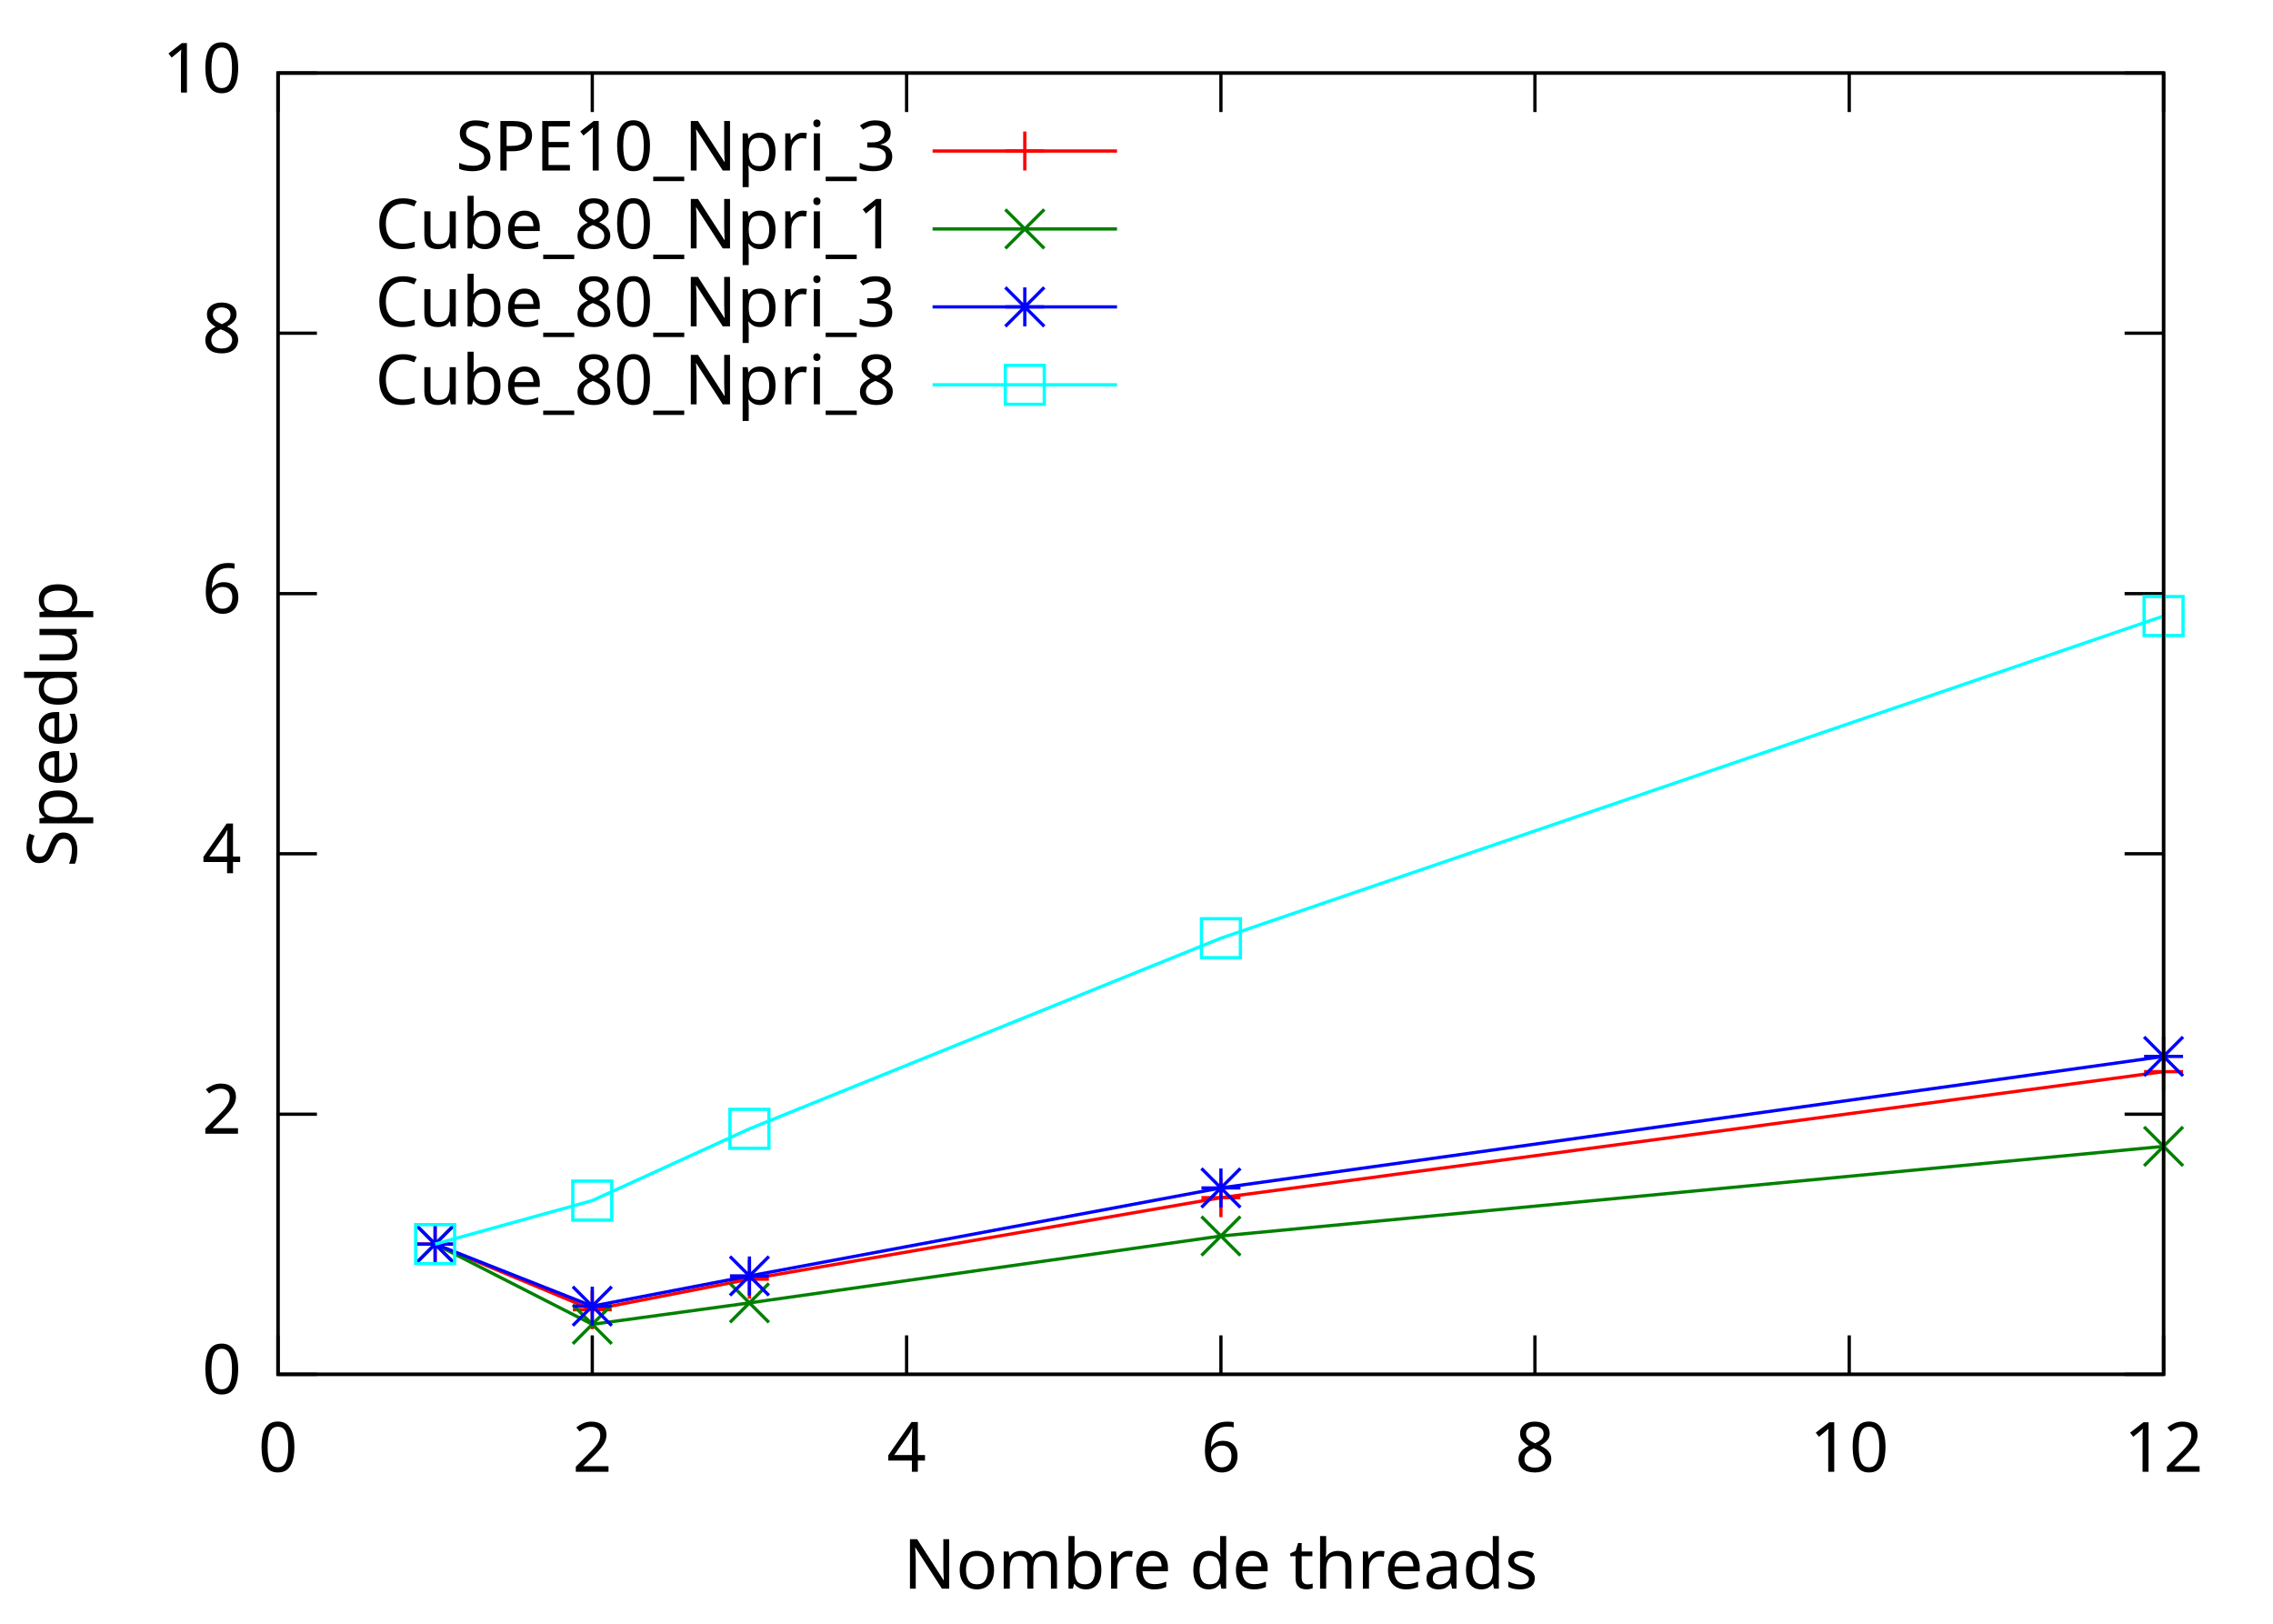
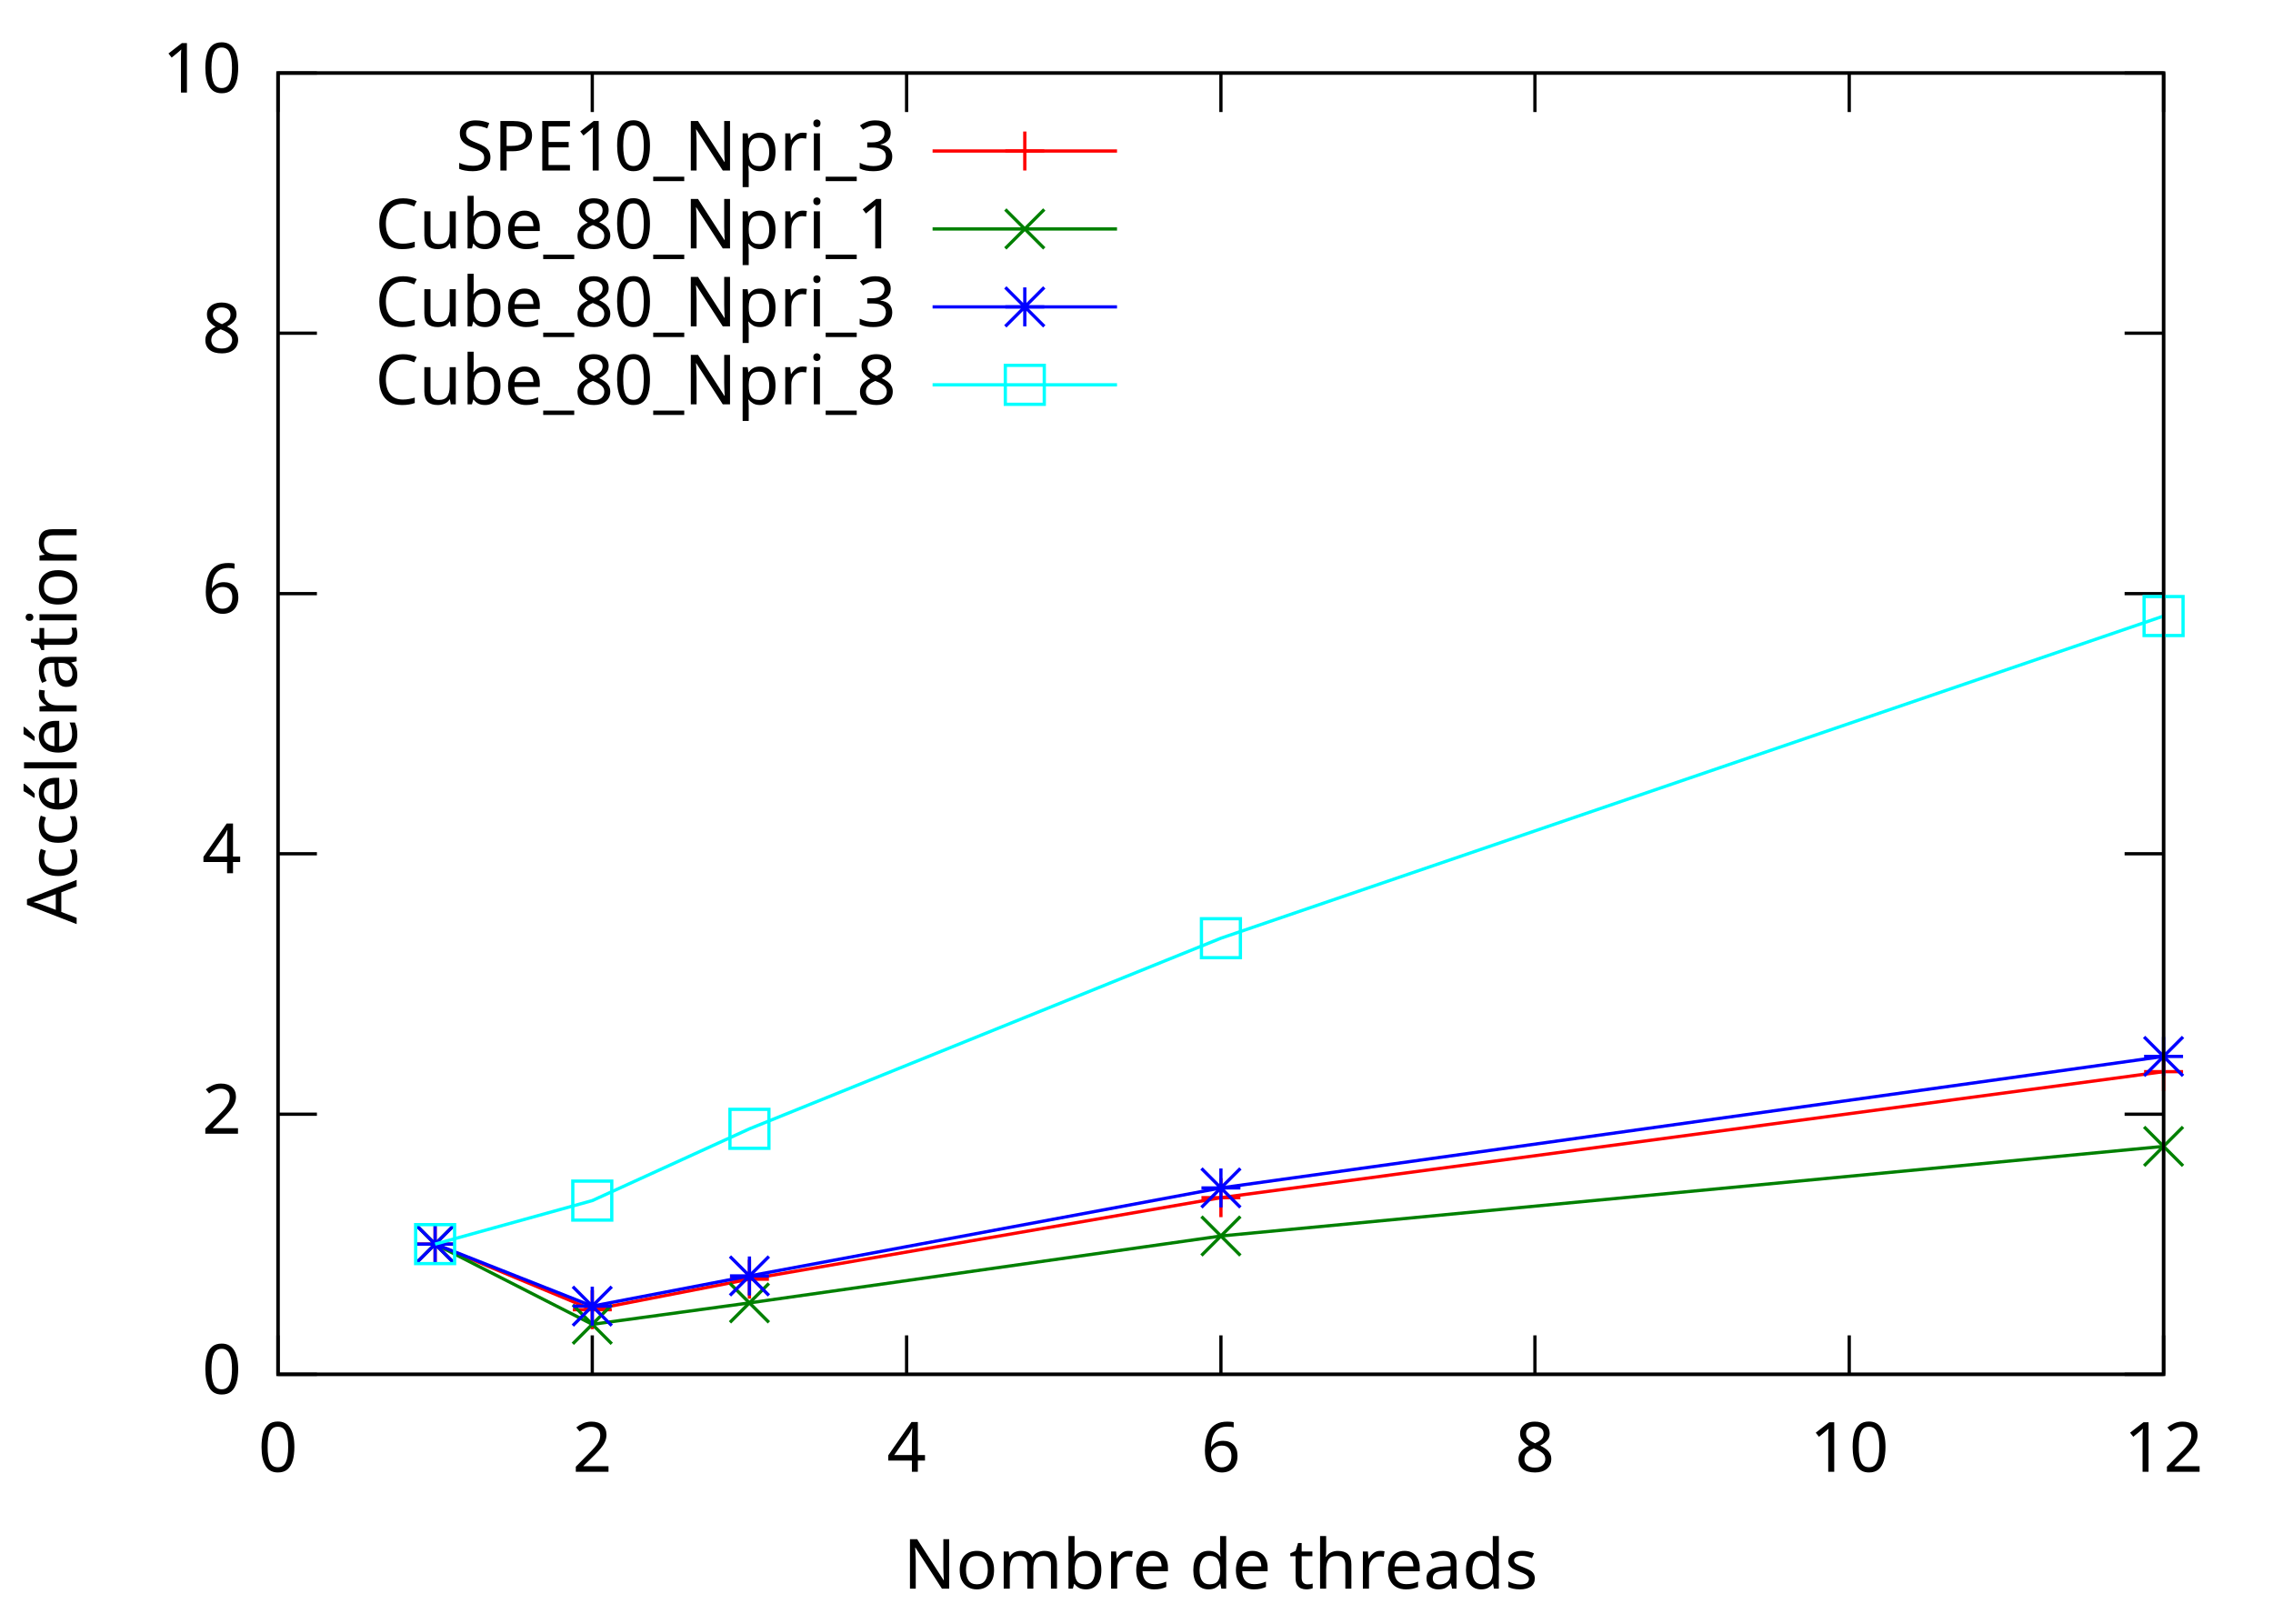
<svg xmlns="http://www.w3.org/2000/svg" xmlns:xlink="http://www.w3.org/1999/xlink" width="700" height="500" viewBox="0 0 700 500">
  <g id="gnuplot_canvas">
    <rect x="0" y="0" width="700" height="500" fill="none" />
    <defs>
      <circle id="gpDot" r="0.5" stroke-width="0.5" />
      <path id="gpPt0" stroke-width="0.167" stroke="currentColor" d="M-1,0 h2 M0,-1 v2" />
      <path id="gpPt1" stroke-width="0.167" stroke="currentColor" d="M-1,-1 L1,1 M1,-1 L-1,1" />
      <path id="gpPt2" stroke-width="0.167" stroke="currentColor" d="M-1,0 L1,0 M0,-1 L0,1 M-1,-1 L1,1 M-1,1 L1,-1" />
      <rect id="gpPt3" stroke-width="0.167" stroke="currentColor" x="-1" y="-1" width="2" height="2" />
      <rect id="gpPt4" stroke-width="0.167" stroke="currentColor" fill="currentColor" x="-1" y="-1" width="2" height="2" />
      <circle id="gpPt5" stroke-width="0.167" stroke="currentColor" cx="0" cy="0" r="1" />
      <use xlink:href="#gpPt5" id="gpPt6" fill="currentColor" stroke="none" />
      <path id="gpPt7" stroke-width="0.167" stroke="currentColor" d="M0,-1.33 L-1.33,0.67 L1.33,0.67 z" />
      <use xlink:href="#gpPt7" id="gpPt8" fill="currentColor" stroke="none" />
      <use xlink:href="#gpPt7" id="gpPt9" stroke="currentColor" transform="rotate(180)" />
      <use xlink:href="#gpPt9" id="gpPt10" fill="currentColor" stroke="none" />
      <use xlink:href="#gpPt3" id="gpPt11" stroke="currentColor" transform="rotate(45)" />
      <use xlink:href="#gpPt11" id="gpPt12" fill="currentColor" stroke="none" />
      <filter id="greybox" filterUnits="objectBoundingBox" x="0" y="0" height="1" width="1">
        <feFlood flood-color="lightgrey" flood-opacity="1" result="grey" />
        <feComposite in="SourceGraphic" in2="grey" operator="atop" />
      </filter>
    </defs>
    <g style="fill:none; color:white; stroke:currentColor; stroke-width:1.00; stroke-linecap:butt; stroke-linejoin:miter">
</g>
    <g style="fill:none; color:black; stroke:currentColor; stroke-width:1.00; stroke-linecap:butt; stroke-linejoin:miter">
      <path stroke="black" d="M85.6,423.2 L97.6,423.2 M666.3,423.2 L654.3,423.2  " />
      <g transform="translate(74.4,429.2)" style="stroke:none; fill:black; font-family:Verdana; font-size:16.00pt; text-anchor:end">
        <text> 0</text>
      </g>
      <path stroke="black" d="M85.6,343.1 L97.6,343.1 M666.3,343.1 L654.3,343.1  " />
      <g transform="translate(74.4,349.1)" style="stroke:none; fill:black; font-family:Verdana; font-size:16.00pt; text-anchor:end">
        <text> 2</text>
      </g>
      <path stroke="black" d="M85.6,262.9 L97.6,262.9 M666.3,262.9 L654.3,262.9  " />
      <g transform="translate(74.4,268.9)" style="stroke:none; fill:black; font-family:Verdana; font-size:16.00pt; text-anchor:end">
        <text> 4</text>
      </g>
      <path stroke="black" d="M85.6,182.8 L97.6,182.8 M666.3,182.8 L654.3,182.8  " />
      <g transform="translate(74.4,188.8)" style="stroke:none; fill:black; font-family:Verdana; font-size:16.00pt; text-anchor:end">
        <text> 6</text>
      </g>
      <path stroke="black" d="M85.6,102.6 L97.6,102.6 M666.3,102.6 L654.3,102.6  " />
      <g transform="translate(74.4,108.6)" style="stroke:none; fill:black; font-family:Verdana; font-size:16.00pt; text-anchor:end">
        <text> 8</text>
      </g>
      <path stroke="black" d="M85.6,22.5 L97.6,22.5 M666.3,22.5 L654.3,22.5  " />
      <g transform="translate(74.4,28.5)" style="stroke:none; fill:black; font-family:Verdana; font-size:16.00pt; text-anchor:end">
        <text> 10</text>
      </g>
      <path stroke="black" d="M85.6,423.2 L85.6,411.2 M85.6,22.5 L85.6,34.5  " />
      <g transform="translate(85.6,453.2)" style="stroke:none; fill:black; font-family:Verdana; font-size:16.00pt; text-anchor:middle">
        <text> 0</text>
      </g>
      <path stroke="black" d="M182.4,423.2 L182.4,411.2 M182.4,22.5 L182.4,34.5  " />
      <g transform="translate(182.4,453.2)" style="stroke:none; fill:black; font-family:Verdana; font-size:16.00pt; text-anchor:middle">
        <text> 2</text>
      </g>
      <path stroke="black" d="M279.2,423.2 L279.2,411.2 M279.2,22.5 L279.2,34.5  " />
      <g transform="translate(279.2,453.2)" style="stroke:none; fill:black; font-family:Verdana; font-size:16.00pt; text-anchor:middle">
        <text> 4</text>
      </g>
      <path stroke="black" d="M376.0,423.2 L376.0,411.2 M376.0,22.5 L376.0,34.5  " />
      <g transform="translate(376.0,453.2)" style="stroke:none; fill:black; font-family:Verdana; font-size:16.00pt; text-anchor:middle">
        <text> 6</text>
      </g>
      <path stroke="black" d="M472.7,423.2 L472.7,411.2 M472.7,22.5 L472.7,34.5  " />
      <g transform="translate(472.7,453.2)" style="stroke:none; fill:black; font-family:Verdana; font-size:16.00pt; text-anchor:middle">
        <text> 8</text>
      </g>
      <path stroke="black" d="M569.5,423.2 L569.5,411.2 M569.5,22.5 L569.5,34.5  " />
      <g transform="translate(569.5,453.2)" style="stroke:none; fill:black; font-family:Verdana; font-size:16.00pt; text-anchor:middle">
        <text> 10</text>
      </g>
      <path stroke="black" d="M666.3,423.2 L666.3,411.2 M666.3,22.5 L666.3,34.5  " />
      <g transform="translate(666.3,453.2)" style="stroke:none; fill:black; font-family:Verdana; font-size:16.00pt; text-anchor:middle">
        <text> 12</text>
      </g>
      <path stroke="black" d="M85.6,22.5 L85.6,423.2 L666.3,423.2 L666.3,22.5 L85.6,22.5 Z  " />
      <g transform="translate(23.6,222.9) rotate(270)" style="stroke:none; fill:black; font-family:Verdana; font-size:16.00pt; text-anchor:middle">
-         <text>Speedup</text>
+         <text>Accélération</text>
      </g>
      <g transform="translate(375.9,489.2)" style="stroke:none; fill:black; font-family:Verdana; font-size:16.00pt; text-anchor:middle">
        <text>Nombre de threads</text>
      </g>
    </g>
    <g id="gnuplot_plot_1">
      <g style="fill:none; color:red; stroke:currentColor; stroke-width:1.00; stroke-linecap:butt; stroke-linejoin:miter">
        <g transform="translate(276.0,52.5)" style="stroke:none; fill:black; font-family:Verdana; font-size:16.00pt; text-anchor:end">
          <text>SPE10_Npri_3</text>
        </g>
        <path d="M287.2,46.5 L344.0,46.5 M134.0,383.1 L182.4,403.3 L230.8,393.9 L376.0,368.8 L666.3,330.0  " />
        <use xlink:href="#gpPt0" transform="translate(134.0,383.1) scale(6.00)" />
        <use xlink:href="#gpPt0" transform="translate(182.4,403.3) scale(6.00)" />
        <use xlink:href="#gpPt0" transform="translate(230.8,393.9) scale(6.00)" />
        <use xlink:href="#gpPt0" transform="translate(376.0,368.8) scale(6.00)" />
        <use xlink:href="#gpPt0" transform="translate(666.3,330.0) scale(6.00)" />
        <use xlink:href="#gpPt0" transform="translate(315.6,46.5) scale(6.00)" />
      </g>
    </g>
    <g id="gnuplot_plot_2">
      <g style="fill:none; color:green; stroke:currentColor; stroke-width:1.00; stroke-linecap:butt; stroke-linejoin:miter">
        <g transform="translate(276.0,76.5)" style="stroke:none; fill:black; font-family:Verdana; font-size:16.00pt; text-anchor:end">
          <text>Cube_80_Npri_1</text>
        </g>
        <path d="M287.2,70.5 L344.0,70.5 M134.0,383.1 L182.4,407.8 L230.8,401.2 L376.0,380.6 L666.3,353.0  " />
        <use xlink:href="#gpPt1" transform="translate(134.0,383.1) scale(6.00)" />
        <use xlink:href="#gpPt1" transform="translate(182.4,407.8) scale(6.00)" />
        <use xlink:href="#gpPt1" transform="translate(230.8,401.2) scale(6.00)" />
        <use xlink:href="#gpPt1" transform="translate(376.0,380.6) scale(6.00)" />
        <use xlink:href="#gpPt1" transform="translate(666.3,353.0) scale(6.00)" />
        <use xlink:href="#gpPt1" transform="translate(315.6,70.5) scale(6.00)" />
      </g>
    </g>
    <g id="gnuplot_plot_3">
      <g style="fill:none; color:blue; stroke:currentColor; stroke-width:1.00; stroke-linecap:butt; stroke-linejoin:miter">
        <g transform="translate(276.0,100.5)" style="stroke:none; fill:black; font-family:Verdana; font-size:16.00pt; text-anchor:end">
          <text>Cube_80_Npri_3</text>
        </g>
        <path d="M287.2,94.5 L344.0,94.5 M134.0,383.1 L182.4,402.2 L230.8,392.9 L376.0,365.8 L666.3,325.3  " />
        <use xlink:href="#gpPt2" transform="translate(134.0,383.1) scale(6.00)" />
        <use xlink:href="#gpPt2" transform="translate(182.4,402.2) scale(6.00)" />
        <use xlink:href="#gpPt2" transform="translate(230.8,392.9) scale(6.00)" />
        <use xlink:href="#gpPt2" transform="translate(376.0,365.8) scale(6.00)" />
        <use xlink:href="#gpPt2" transform="translate(666.3,325.3) scale(6.00)" />
        <use xlink:href="#gpPt2" transform="translate(315.6,94.5) scale(6.00)" />
      </g>
    </g>
    <g id="gnuplot_plot_4">
      <g style="fill:none; color:cyan; stroke:currentColor; stroke-width:1.00; stroke-linecap:butt; stroke-linejoin:miter">
        <g transform="translate(276.0,124.5)" style="stroke:none; fill:black; font-family:Verdana; font-size:16.00pt; text-anchor:end">
          <text>Cube_80_Npri_8</text>
        </g>
        <path d="M287.2,118.5 L344.0,118.5 M134.0,383.1 L182.4,369.7 L230.8,347.6 L376.0,288.9 L666.3,189.7  " />
        <use xlink:href="#gpPt3" transform="translate(134.0,383.1) scale(6.00)" />
        <use xlink:href="#gpPt3" transform="translate(182.4,369.7) scale(6.00)" />
        <use xlink:href="#gpPt3" transform="translate(230.8,347.6) scale(6.00)" />
        <use xlink:href="#gpPt3" transform="translate(376.0,288.9) scale(6.00)" />
        <use xlink:href="#gpPt3" transform="translate(666.3,189.7) scale(6.00)" />
        <use xlink:href="#gpPt3" transform="translate(315.6,118.5) scale(6.00)" />
      </g>
    </g>
    <g style="fill:none; color:black; stroke:currentColor; stroke-width:1.00; stroke-linecap:butt; stroke-linejoin:miter">
      <path stroke="black" d="M85.6,22.5 L85.6,423.2 L666.3,423.2 L666.3,22.5 L85.6,22.5 Z  " />
    </g>
  </g>
</svg>
